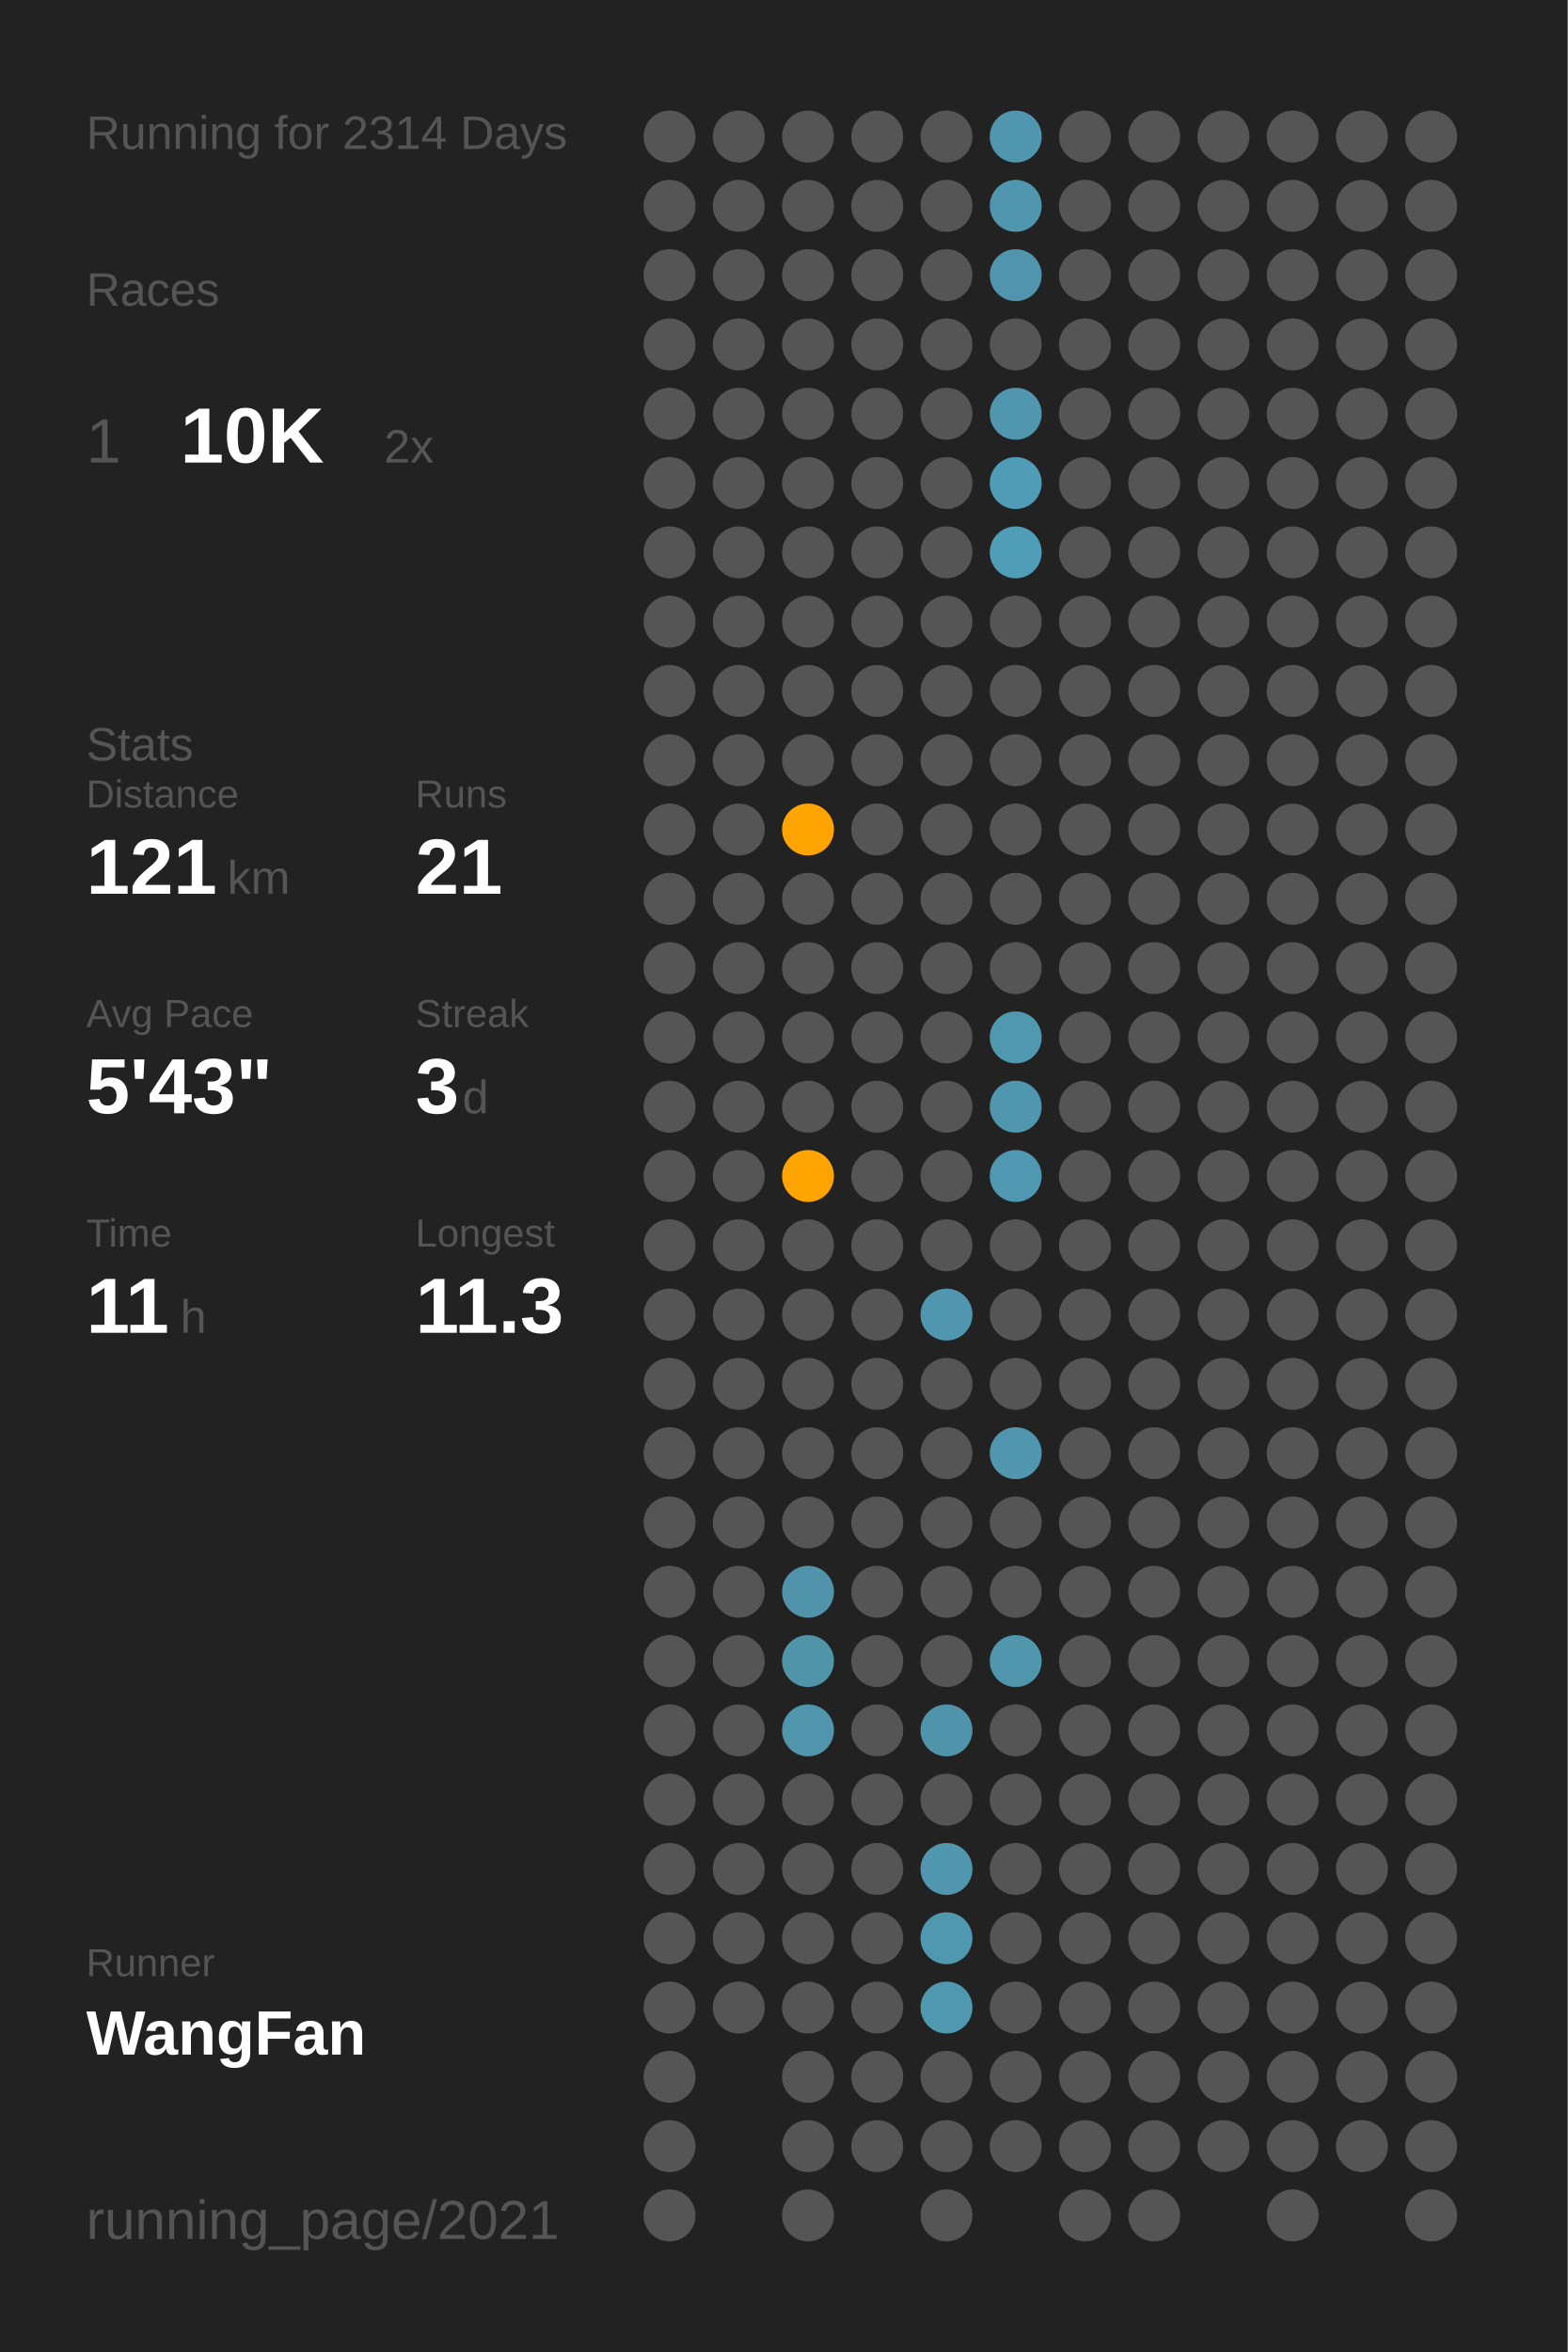
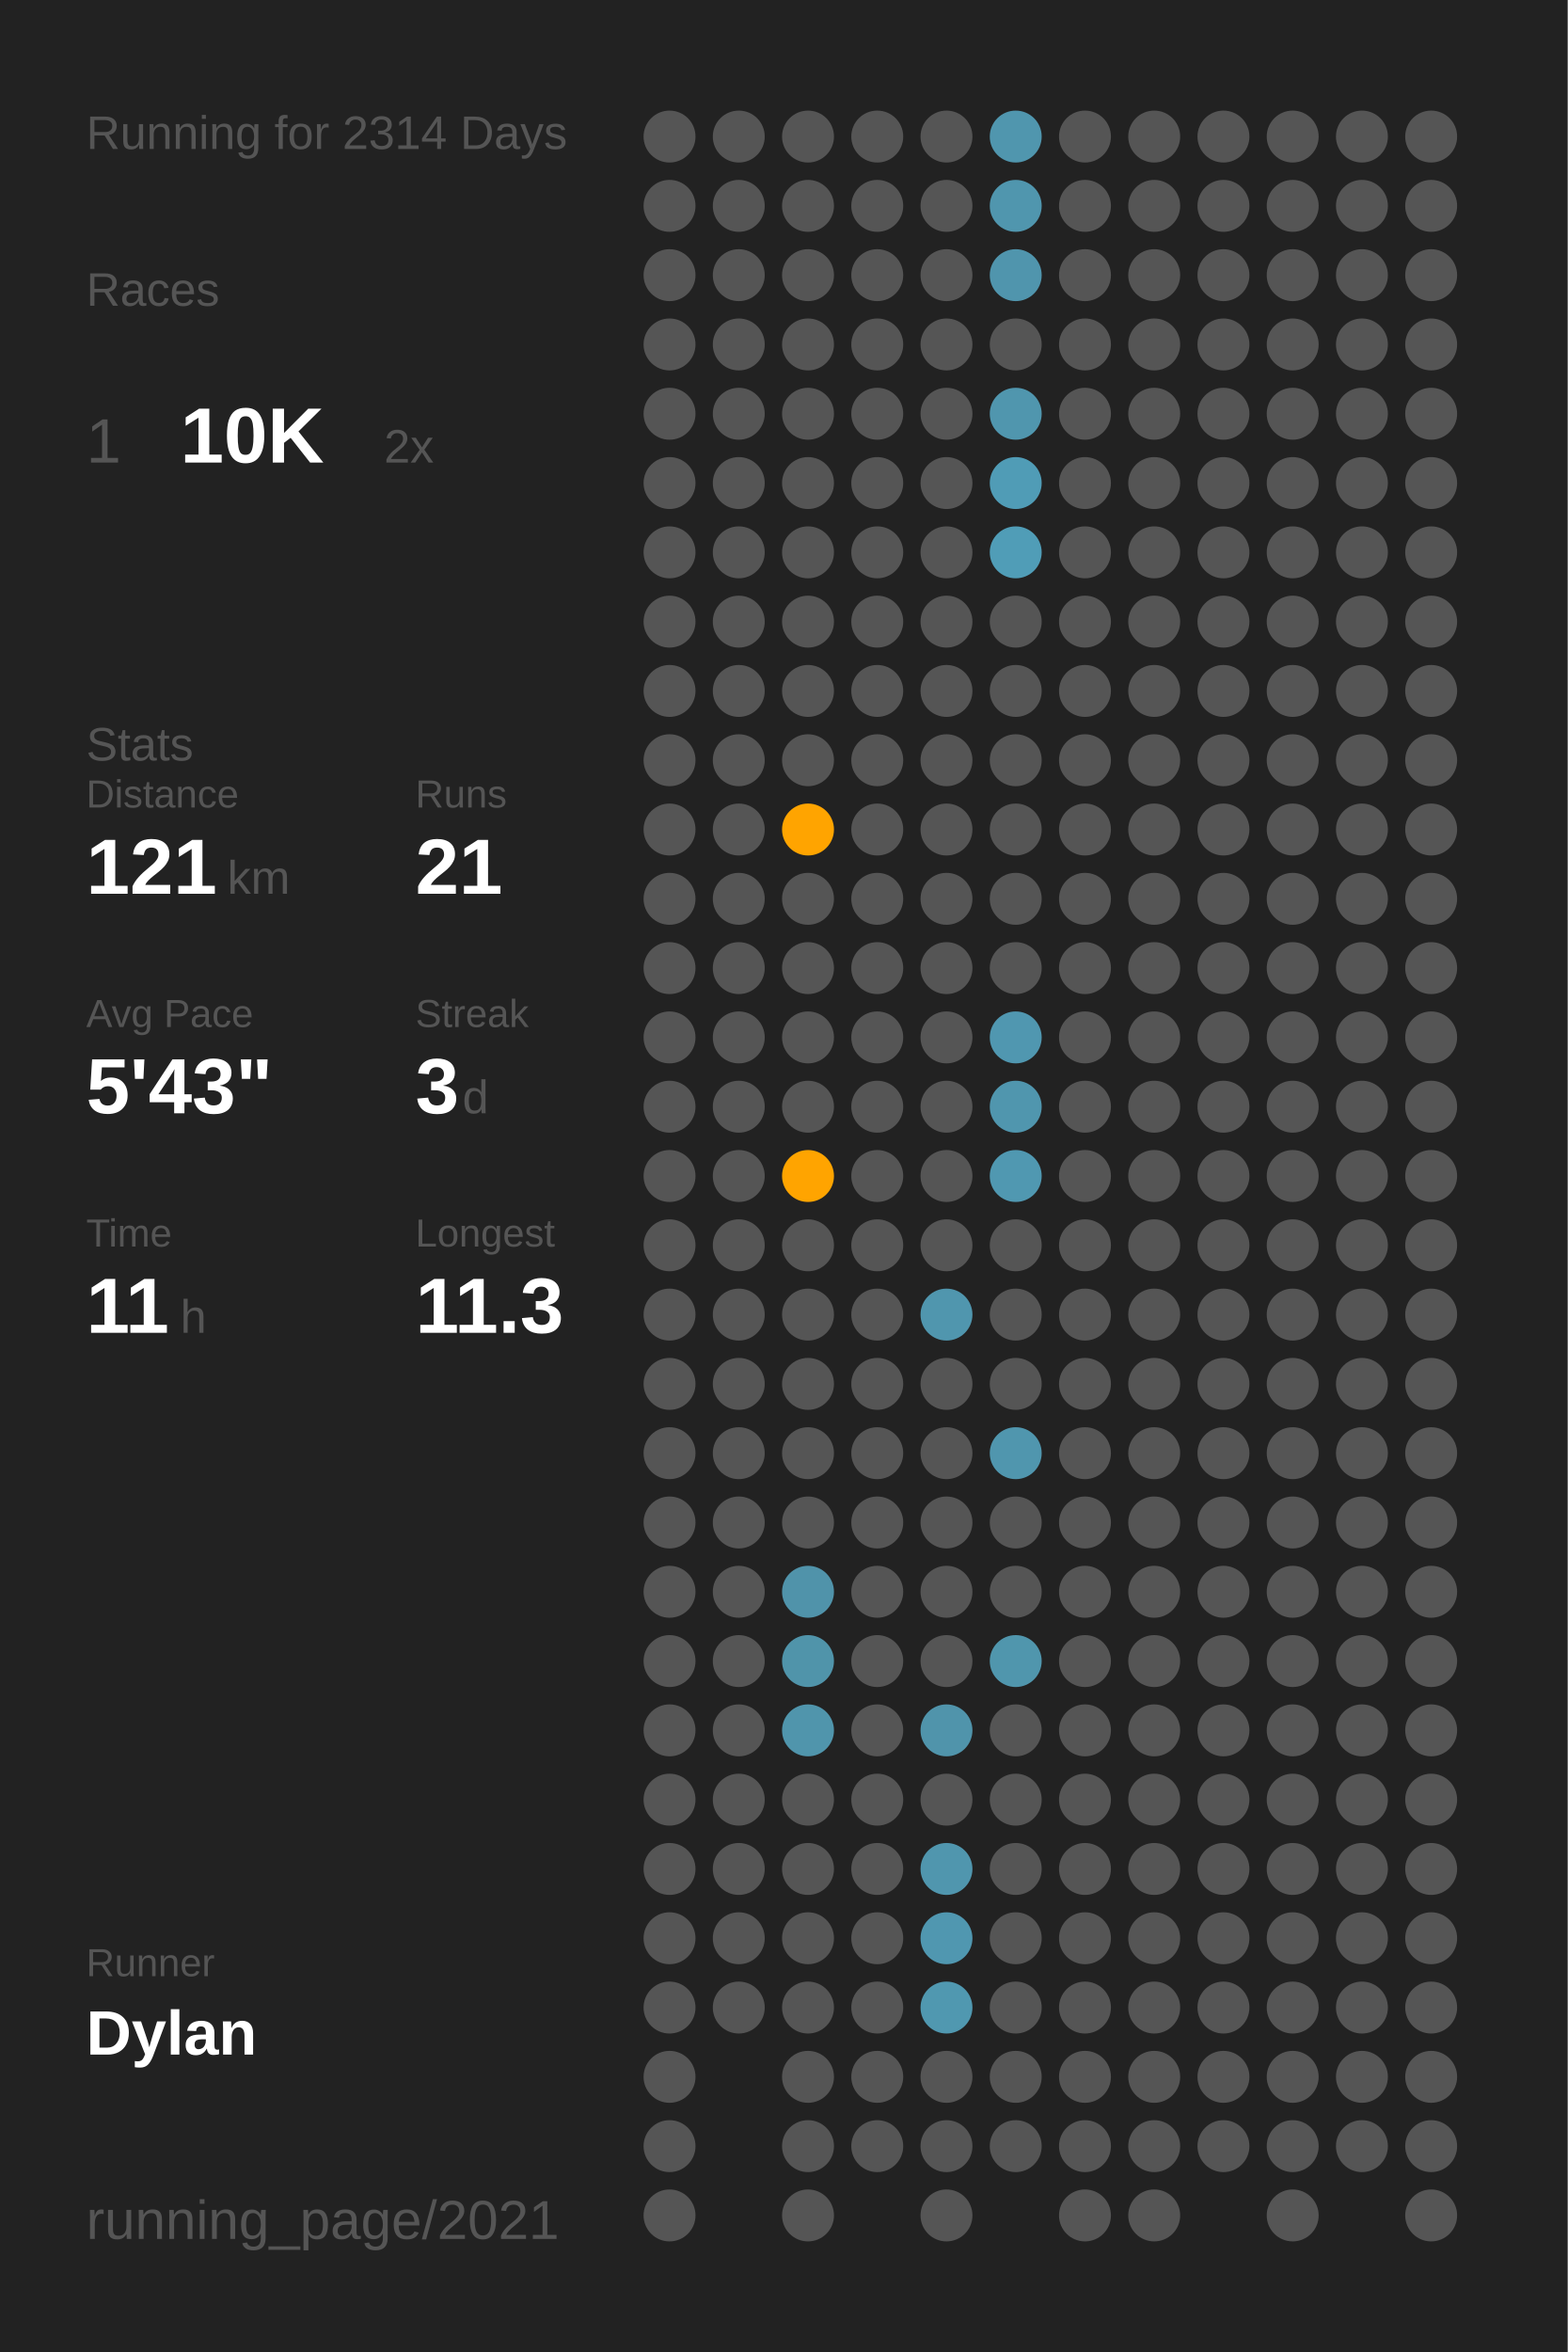
<svg xmlns="http://www.w3.org/2000/svg" baseProfile="full" height="300mm" version="1.1" viewBox="0,0,200,300" width="200mm">
  <defs />
  <rect fill="#222222" height="300" width="200" x="0" y="0" />
  <text fill="#555555" style="font-size:6px; font-family:Arial;" x="11" y="19">Running for 2314 Days</text>
  <text fill="#555555" style="font-size:6px; font-family:Arial;" x="11" y="39">Races</text>
  <text fill="#555555" style="font-size:8px; font-family:Arial;" x="11" y="59">1</text>
  <text fill="#FFFFFF" style="font-size:10px; font-family:Arial; font-weight:bold;" x="23" y="59">10K</text>
  <text fill="#555555" style="font-size:6px; font-family:Arial;" x="49" y="59">2x</text>
  <text fill="#555555" style="font-size:6px; font-family:Arial;" x="11" y="97">Stats</text>
  <text fill="#555555" style="font-size:5px; font-family:Arial;" x="11" y="103">Distance</text>
  <text fill="#FFFFFF" style="font-size:10px; font-family:Arial; font-weight:bold;" x="11" y="114">121</text>
  <text fill="#555555" style="font-size:6px; font-family:Arial;" x="29" y="114">km</text>
  <text fill="#555555" style="font-size:5px; font-family:Arial;" x="53" y="103">Runs</text>
  <text fill="#FFFFFF" style="font-size:10px; font-family:Arial; font-weight:bold;" x="53" y="114">21</text>
  <text fill="#555555" style="font-size:5px; font-family:Arial;" x="11" y="131">Avg Pace</text>
  <text fill="#FFFFFF" style="font-size:10px; font-family:Arial; font-weight:bold;" x="11" y="142">5'43"</text>
  <text fill="#555555" style="font-size:5px; font-family:Arial;" x="53" y="131">Streak</text>
  <text fill="#FFFFFF" style="font-size:10px; font-family:Arial; font-weight:bold;" x="53" y="142">3</text>
  <text fill="#555555" style="font-size:6px; font-family:Arial;" x="59" y="142">d</text>
  <text fill="#555555" style="font-size:5px; font-family:Arial;" x="11" y="159">Time</text>
  <text fill="#FFFFFF" style="font-size:10px; font-family:Arial; font-weight:bold;" x="11" y="170">11</text>
  <text fill="#555555" style="font-size:6px; font-family:Arial;" x="23" y="170">h</text>
  <text fill="#555555" style="font-size:5px; font-family:Arial;" x="53" y="159">Longest</text>
  <text fill="#FFFFFF" style="font-size:10px; font-family:Arial; font-weight:bold;" x="53" y="170">11.3</text>
  <text fill="#555555" style="font-size:5px; font-family:Arial;" x="11" y="252.065">Runner</text>
-   <text fill="#FFFFFF" style="font-size:8px; font-family:Arial; font-weight:bold;" x="11" y="262.065">WangFan</text>
+   <text fill="#FFFFFF" style="font-size:8px; font-family:Arial; font-weight:bold;" x="11" y="262.065">Dylan</text>
  <text fill="#555555" style="font-size:7px; font-family:Arial;" x="11" y="285.581">running_page/2021</text>
  <circle cx="85.417" cy="17.419" fill="#555555" r="3.312" />
  <circle cx="85.417" cy="26.258" fill="#555555" r="3.312" />
  <circle cx="85.417" cy="35.097" fill="#555555" r="3.312" />
  <circle cx="85.417" cy="43.935" fill="#555555" r="3.312" />
  <circle cx="85.417" cy="52.774" fill="#555555" r="3.312" />
  <circle cx="85.417" cy="61.613" fill="#555555" r="3.312" />
  <circle cx="85.417" cy="70.452" fill="#555555" r="3.312" />
  <circle cx="85.417" cy="79.29" fill="#555555" r="3.312" />
  <circle cx="85.417" cy="88.129" fill="#555555" r="3.312" />
  <circle cx="85.417" cy="96.968" fill="#555555" r="3.312" />
  <circle cx="85.417" cy="105.806" fill="#555555" r="3.312" />
  <circle cx="85.417" cy="114.645" fill="#555555" r="3.312" />
  <circle cx="85.417" cy="123.484" fill="#555555" r="3.312" />
  <circle cx="85.417" cy="132.323" fill="#555555" r="3.312" />
  <circle cx="85.417" cy="141.161" fill="#555555" r="3.312" />
  <circle cx="85.417" cy="150" fill="#555555" r="3.312" />
  <circle cx="85.417" cy="158.839" fill="#555555" r="3.312" />
  <circle cx="85.417" cy="167.677" fill="#555555" r="3.312" />
  <circle cx="85.417" cy="176.516" fill="#555555" r="3.312" />
  <circle cx="85.417" cy="185.355" fill="#555555" r="3.312" />
  <circle cx="85.417" cy="194.194" fill="#555555" r="3.312" />
  <circle cx="85.417" cy="203.032" fill="#555555" r="3.312" />
  <circle cx="85.417" cy="211.871" fill="#555555" r="3.312" />
  <circle cx="85.417" cy="220.71" fill="#555555" r="3.312" />
  <circle cx="85.417" cy="229.548" fill="#555555" r="3.312" />
  <circle cx="85.417" cy="238.387" fill="#555555" r="3.312" />
  <circle cx="85.417" cy="247.226" fill="#555555" r="3.312" />
  <circle cx="85.417" cy="256.065" fill="#555555" r="3.312" />
  <circle cx="85.417" cy="264.903" fill="#555555" r="3.312" />
  <circle cx="85.417" cy="273.742" fill="#555555" r="3.312" />
  <circle cx="85.417" cy="282.581" fill="#555555" r="3.312" />
  <circle cx="94.25" cy="17.419" fill="#555555" r="3.312" />
  <circle cx="94.25" cy="26.258" fill="#555555" r="3.312" />
  <circle cx="94.25" cy="35.097" fill="#555555" r="3.312" />
  <circle cx="94.25" cy="43.935" fill="#555555" r="3.312" />
  <circle cx="94.25" cy="52.774" fill="#555555" r="3.312" />
  <circle cx="94.25" cy="61.613" fill="#555555" r="3.312" />
  <circle cx="94.25" cy="70.452" fill="#555555" r="3.312" />
  <circle cx="94.25" cy="79.29" fill="#555555" r="3.312" />
  <circle cx="94.25" cy="88.129" fill="#555555" r="3.312" />
  <circle cx="94.25" cy="96.968" fill="#555555" r="3.312" />
  <circle cx="94.25" cy="105.806" fill="#555555" r="3.312" />
  <circle cx="94.25" cy="114.645" fill="#555555" r="3.312" />
  <circle cx="94.25" cy="123.484" fill="#555555" r="3.312" />
  <circle cx="94.25" cy="132.323" fill="#555555" r="3.312" />
  <circle cx="94.25" cy="141.161" fill="#555555" r="3.312" />
  <circle cx="94.25" cy="150" fill="#555555" r="3.312" />
  <circle cx="94.25" cy="158.839" fill="#555555" r="3.312" />
  <circle cx="94.25" cy="167.677" fill="#555555" r="3.312" />
  <circle cx="94.25" cy="176.516" fill="#555555" r="3.312" />
  <circle cx="94.25" cy="185.355" fill="#555555" r="3.312" />
  <circle cx="94.25" cy="194.194" fill="#555555" r="3.312" />
  <circle cx="94.25" cy="203.032" fill="#555555" r="3.312" />
  <circle cx="94.25" cy="211.871" fill="#555555" r="3.312" />
  <circle cx="94.25" cy="220.71" fill="#555555" r="3.312" />
  <circle cx="94.25" cy="229.548" fill="#555555" r="3.312" />
  <circle cx="94.25" cy="238.387" fill="#555555" r="3.312" />
  <circle cx="94.25" cy="247.226" fill="#555555" r="3.312" />
  <circle cx="94.25" cy="256.065" fill="#555555" r="3.312" />
  <circle cx="103.083" cy="17.419" fill="#555555" r="3.312" />
  <circle cx="103.083" cy="26.258" fill="#555555" r="3.312" />
  <circle cx="103.083" cy="35.097" fill="#555555" r="3.312" />
  <circle cx="103.083" cy="43.935" fill="#555555" r="3.312" />
  <circle cx="103.083" cy="52.774" fill="#555555" r="3.312" />
  <circle cx="103.083" cy="61.613" fill="#555555" r="3.312" />
  <circle cx="103.083" cy="70.452" fill="#555555" r="3.312" />
  <circle cx="103.083" cy="79.29" fill="#555555" r="3.312" />
  <circle cx="103.083" cy="88.129" fill="#555555" r="3.312" />
  <circle cx="103.083" cy="96.968" fill="#555555" r="3.312" />
  <circle cx="103.083" cy="105.806" fill="#ffa400" r="3.312" />
  <circle cx="103.083" cy="114.645" fill="#555555" r="3.312" />
  <circle cx="103.083" cy="123.484" fill="#555555" r="3.312" />
  <circle cx="103.083" cy="132.323" fill="#555555" r="3.312" />
  <circle cx="103.083" cy="141.161" fill="#555555" r="3.312" />
  <circle cx="103.083" cy="150" fill="#ffa400" r="3.312" />
  <circle cx="103.083" cy="158.839" fill="#555555" r="3.312" />
  <circle cx="103.083" cy="167.677" fill="#555555" r="3.312" />
  <circle cx="103.083" cy="176.516" fill="#555555" r="3.312" />
  <circle cx="103.083" cy="185.355" fill="#555555" r="3.312" />
  <circle cx="103.083" cy="194.194" fill="#555555" r="3.312" />
  <circle cx="103.083" cy="203.032" fill="#5093aa" r="3.312" />
  <circle cx="103.083" cy="211.871" fill="#5094aa" r="3.312" />
  <circle cx="103.083" cy="220.71" fill="#5095ac" r="3.312" />
  <circle cx="103.083" cy="229.548" fill="#555555" r="3.312" />
  <circle cx="103.083" cy="238.387" fill="#555555" r="3.312" />
  <circle cx="103.083" cy="247.226" fill="#555555" r="3.312" />
  <circle cx="103.083" cy="256.065" fill="#555555" r="3.312" />
  <circle cx="103.083" cy="264.903" fill="#555555" r="3.312" />
  <circle cx="103.083" cy="273.742" fill="#555555" r="3.312" />
  <circle cx="103.083" cy="282.581" fill="#555555" r="3.312" />
  <circle cx="111.917" cy="17.419" fill="#555555" r="3.312" />
  <circle cx="111.917" cy="26.258" fill="#555555" r="3.312" />
  <circle cx="111.917" cy="35.097" fill="#555555" r="3.312" />
  <circle cx="111.917" cy="43.935" fill="#555555" r="3.312" />
  <circle cx="111.917" cy="52.774" fill="#555555" r="3.312" />
  <circle cx="111.917" cy="61.613" fill="#555555" r="3.312" />
  <circle cx="111.917" cy="70.452" fill="#555555" r="3.312" />
  <circle cx="111.917" cy="79.29" fill="#555555" r="3.312" />
  <circle cx="111.917" cy="88.129" fill="#555555" r="3.312" />
  <circle cx="111.917" cy="96.968" fill="#555555" r="3.312" />
  <circle cx="111.917" cy="105.806" fill="#555555" r="3.312" />
  <circle cx="111.917" cy="114.645" fill="#555555" r="3.312" />
  <circle cx="111.917" cy="123.484" fill="#555555" r="3.312" />
  <circle cx="111.917" cy="132.323" fill="#555555" r="3.312" />
  <circle cx="111.917" cy="141.161" fill="#555555" r="3.312" />
  <circle cx="111.917" cy="150" fill="#555555" r="3.312" />
  <circle cx="111.917" cy="158.839" fill="#555555" r="3.312" />
  <circle cx="111.917" cy="167.677" fill="#555555" r="3.312" />
  <circle cx="111.917" cy="176.516" fill="#555555" r="3.312" />
  <circle cx="111.917" cy="185.355" fill="#555555" r="3.312" />
  <circle cx="111.917" cy="194.194" fill="#555555" r="3.312" />
  <circle cx="111.917" cy="203.032" fill="#555555" r="3.312" />
  <circle cx="111.917" cy="211.871" fill="#555555" r="3.312" />
  <circle cx="111.917" cy="220.71" fill="#555555" r="3.312" />
  <circle cx="111.917" cy="229.548" fill="#555555" r="3.312" />
  <circle cx="111.917" cy="238.387" fill="#555555" r="3.312" />
  <circle cx="111.917" cy="247.226" fill="#555555" r="3.312" />
  <circle cx="111.917" cy="256.065" fill="#555555" r="3.312" />
  <circle cx="111.917" cy="264.903" fill="#555555" r="3.312" />
  <circle cx="111.917" cy="273.742" fill="#555555" r="3.312" />
  <circle cx="120.75" cy="17.419" fill="#555555" r="3.312" />
  <circle cx="120.75" cy="26.258" fill="#555555" r="3.312" />
  <circle cx="120.75" cy="35.097" fill="#555555" r="3.312" />
  <circle cx="120.75" cy="43.935" fill="#555555" r="3.312" />
  <circle cx="120.75" cy="52.774" fill="#555555" r="3.312" />
  <circle cx="120.75" cy="61.613" fill="#555555" r="3.312" />
  <circle cx="120.75" cy="70.452" fill="#555555" r="3.312" />
  <circle cx="120.75" cy="79.29" fill="#555555" r="3.312" />
  <circle cx="120.75" cy="88.129" fill="#555555" r="3.312" />
  <circle cx="120.75" cy="96.968" fill="#555555" r="3.312" />
  <circle cx="120.75" cy="105.806" fill="#555555" r="3.312" />
  <circle cx="120.75" cy="114.645" fill="#555555" r="3.312" />
  <circle cx="120.75" cy="123.484" fill="#555555" r="3.312" />
  <circle cx="120.75" cy="132.323" fill="#555555" r="3.312" />
  <circle cx="120.75" cy="141.161" fill="#555555" r="3.312" />
  <circle cx="120.75" cy="150" fill="#555555" r="3.312" />
  <circle cx="120.75" cy="158.839" fill="#555555" r="3.312" />
  <circle cx="120.75" cy="167.677" fill="#5096ae" r="3.312" />
  <circle cx="120.75" cy="176.516" fill="#555555" r="3.312" />
  <circle cx="120.75" cy="185.355" fill="#555555" r="3.312" />
  <circle cx="120.75" cy="194.194" fill="#555555" r="3.312" />
  <circle cx="120.75" cy="203.032" fill="#555555" r="3.312" />
  <circle cx="120.75" cy="211.871" fill="#555555" r="3.312" />
  <circle cx="120.75" cy="220.71" fill="#5094ab" r="3.312" />
  <circle cx="120.75" cy="229.548" fill="#555555" r="3.312" />
  <circle cx="120.75" cy="238.387" fill="#5096ae" r="3.312" />
  <circle cx="120.75" cy="247.226" fill="#5097b0" r="3.312" />
  <circle cx="120.75" cy="256.065" fill="#5098b0" r="3.312" />
  <circle cx="120.75" cy="264.903" fill="#555555" r="3.312" />
  <circle cx="120.75" cy="273.742" fill="#555555" r="3.312" />
  <circle cx="120.75" cy="282.581" fill="#555555" r="3.312" />
  <circle cx="129.583" cy="17.419" fill="#5096ae" r="3.312" />
  <circle cx="129.583" cy="26.258" fill="#5096ae" r="3.312" />
  <circle cx="129.583" cy="35.097" fill="#5095ad" r="3.312" />
  <circle cx="129.583" cy="43.935" fill="#555555" r="3.312" />
  <circle cx="129.583" cy="52.774" fill="#5096ae" r="3.312" />
  <circle cx="129.583" cy="61.613" fill="#509cb6" r="3.312" />
  <circle cx="129.583" cy="70.452" fill="#509db7" r="3.312" />
  <circle cx="129.583" cy="79.29" fill="#555555" r="3.312" />
  <circle cx="129.583" cy="88.129" fill="#555555" r="3.312" />
  <circle cx="129.583" cy="96.968" fill="#555555" r="3.312" />
  <circle cx="129.583" cy="105.806" fill="#555555" r="3.312" />
  <circle cx="129.583" cy="114.645" fill="#555555" r="3.312" />
  <circle cx="129.583" cy="123.484" fill="#555555" r="3.312" />
  <circle cx="129.583" cy="132.323" fill="#5097b0" r="3.312" />
  <circle cx="129.583" cy="141.161" fill="#5096ae" r="3.312" />
  <circle cx="129.583" cy="150" fill="#5098b1" r="3.312" />
  <circle cx="129.583" cy="158.839" fill="#555555" r="3.312" />
  <circle cx="129.583" cy="167.677" fill="#555555" r="3.312" />
  <circle cx="129.583" cy="176.516" fill="#555555" r="3.312" />
  <circle cx="129.583" cy="185.355" fill="#5096ae" r="3.312" />
  <circle cx="129.583" cy="194.194" fill="#555555" r="3.312" />
  <circle cx="129.583" cy="203.032" fill="#555555" r="3.312" />
  <circle cx="129.583" cy="211.871" fill="#5096ad" r="3.312" />
  <circle cx="129.583" cy="220.71" fill="#555555" r="3.312" />
  <circle cx="129.583" cy="229.548" fill="#555555" r="3.312" />
  <circle cx="129.583" cy="238.387" fill="#555555" r="3.312" />
  <circle cx="129.583" cy="247.226" fill="#555555" r="3.312" />
  <circle cx="129.583" cy="256.065" fill="#555555" r="3.312" />
  <circle cx="129.583" cy="264.903" fill="#555555" r="3.312" />
  <circle cx="129.583" cy="273.742" fill="#555555" r="3.312" />
  <circle cx="138.417" cy="17.419" fill="#555555" r="3.312" />
  <circle cx="138.417" cy="26.258" fill="#555555" r="3.312" />
  <circle cx="138.417" cy="35.097" fill="#555555" r="3.312" />
  <circle cx="138.417" cy="43.935" fill="#555555" r="3.312" />
  <circle cx="138.417" cy="52.774" fill="#555555" r="3.312" />
  <circle cx="138.417" cy="61.613" fill="#555555" r="3.312" />
  <circle cx="138.417" cy="70.452" fill="#555555" r="3.312" />
  <circle cx="138.417" cy="79.29" fill="#555555" r="3.312" />
  <circle cx="138.417" cy="88.129" fill="#555555" r="3.312" />
  <circle cx="138.417" cy="96.968" fill="#555555" r="3.312" />
  <circle cx="138.417" cy="105.806" fill="#555555" r="3.312" />
  <circle cx="138.417" cy="114.645" fill="#555555" r="3.312" />
  <circle cx="138.417" cy="123.484" fill="#555555" r="3.312" />
  <circle cx="138.417" cy="132.323" fill="#555555" r="3.312" />
  <circle cx="138.417" cy="141.161" fill="#555555" r="3.312" />
  <circle cx="138.417" cy="150" fill="#555555" r="3.312" />
  <circle cx="138.417" cy="158.839" fill="#555555" r="3.312" />
  <circle cx="138.417" cy="167.677" fill="#555555" r="3.312" />
  <circle cx="138.417" cy="176.516" fill="#555555" r="3.312" />
  <circle cx="138.417" cy="185.355" fill="#555555" r="3.312" />
  <circle cx="138.417" cy="194.194" fill="#555555" r="3.312" />
  <circle cx="138.417" cy="203.032" fill="#555555" r="3.312" />
  <circle cx="138.417" cy="211.871" fill="#555555" r="3.312" />
  <circle cx="138.417" cy="220.71" fill="#555555" r="3.312" />
  <circle cx="138.417" cy="229.548" fill="#555555" r="3.312" />
  <circle cx="138.417" cy="238.387" fill="#555555" r="3.312" />
  <circle cx="138.417" cy="247.226" fill="#555555" r="3.312" />
  <circle cx="138.417" cy="256.065" fill="#555555" r="3.312" />
  <circle cx="138.417" cy="264.903" fill="#555555" r="3.312" />
  <circle cx="138.417" cy="273.742" fill="#555555" r="3.312" />
  <circle cx="138.417" cy="282.581" fill="#555555" r="3.312" />
  <circle cx="147.25" cy="17.419" fill="#555555" r="3.312" />
  <circle cx="147.25" cy="26.258" fill="#555555" r="3.312" />
  <circle cx="147.25" cy="35.097" fill="#555555" r="3.312" />
  <circle cx="147.25" cy="43.935" fill="#555555" r="3.312" />
  <circle cx="147.25" cy="52.774" fill="#555555" r="3.312" />
  <circle cx="147.25" cy="61.613" fill="#555555" r="3.312" />
  <circle cx="147.25" cy="70.452" fill="#555555" r="3.312" />
  <circle cx="147.25" cy="79.29" fill="#555555" r="3.312" />
  <circle cx="147.25" cy="88.129" fill="#555555" r="3.312" />
  <circle cx="147.25" cy="96.968" fill="#555555" r="3.312" />
  <circle cx="147.25" cy="105.806" fill="#555555" r="3.312" />
  <circle cx="147.25" cy="114.645" fill="#555555" r="3.312" />
  <circle cx="147.25" cy="123.484" fill="#555555" r="3.312" />
  <circle cx="147.25" cy="132.323" fill="#555555" r="3.312" />
  <circle cx="147.25" cy="141.161" fill="#555555" r="3.312" />
  <circle cx="147.25" cy="150" fill="#555555" r="3.312" />
  <circle cx="147.25" cy="158.839" fill="#555555" r="3.312" />
  <circle cx="147.25" cy="167.677" fill="#555555" r="3.312" />
  <circle cx="147.25" cy="176.516" fill="#555555" r="3.312" />
  <circle cx="147.25" cy="185.355" fill="#555555" r="3.312" />
  <circle cx="147.25" cy="194.194" fill="#555555" r="3.312" />
  <circle cx="147.25" cy="203.032" fill="#555555" r="3.312" />
  <circle cx="147.25" cy="211.871" fill="#555555" r="3.312" />
  <circle cx="147.25" cy="220.71" fill="#555555" r="3.312" />
  <circle cx="147.25" cy="229.548" fill="#555555" r="3.312" />
  <circle cx="147.25" cy="238.387" fill="#555555" r="3.312" />
  <circle cx="147.25" cy="247.226" fill="#555555" r="3.312" />
  <circle cx="147.25" cy="256.065" fill="#555555" r="3.312" />
  <circle cx="147.25" cy="264.903" fill="#555555" r="3.312" />
  <circle cx="147.25" cy="273.742" fill="#555555" r="3.312" />
  <circle cx="147.25" cy="282.581" fill="#555555" r="3.312" />
  <circle cx="156.083" cy="17.419" fill="#555555" r="3.312" />
  <circle cx="156.083" cy="26.258" fill="#555555" r="3.312" />
  <circle cx="156.083" cy="35.097" fill="#555555" r="3.312" />
  <circle cx="156.083" cy="43.935" fill="#555555" r="3.312" />
  <circle cx="156.083" cy="52.774" fill="#555555" r="3.312" />
  <circle cx="156.083" cy="61.613" fill="#555555" r="3.312" />
  <circle cx="156.083" cy="70.452" fill="#555555" r="3.312" />
  <circle cx="156.083" cy="79.29" fill="#555555" r="3.312" />
  <circle cx="156.083" cy="88.129" fill="#555555" r="3.312" />
  <circle cx="156.083" cy="96.968" fill="#555555" r="3.312" />
  <circle cx="156.083" cy="105.806" fill="#555555" r="3.312" />
  <circle cx="156.083" cy="114.645" fill="#555555" r="3.312" />
  <circle cx="156.083" cy="123.484" fill="#555555" r="3.312" />
  <circle cx="156.083" cy="132.323" fill="#555555" r="3.312" />
  <circle cx="156.083" cy="141.161" fill="#555555" r="3.312" />
  <circle cx="156.083" cy="150" fill="#555555" r="3.312" />
  <circle cx="156.083" cy="158.839" fill="#555555" r="3.312" />
  <circle cx="156.083" cy="167.677" fill="#555555" r="3.312" />
  <circle cx="156.083" cy="176.516" fill="#555555" r="3.312" />
  <circle cx="156.083" cy="185.355" fill="#555555" r="3.312" />
  <circle cx="156.083" cy="194.194" fill="#555555" r="3.312" />
  <circle cx="156.083" cy="203.032" fill="#555555" r="3.312" />
  <circle cx="156.083" cy="211.871" fill="#555555" r="3.312" />
  <circle cx="156.083" cy="220.71" fill="#555555" r="3.312" />
  <circle cx="156.083" cy="229.548" fill="#555555" r="3.312" />
  <circle cx="156.083" cy="238.387" fill="#555555" r="3.312" />
  <circle cx="156.083" cy="247.226" fill="#555555" r="3.312" />
  <circle cx="156.083" cy="256.065" fill="#555555" r="3.312" />
  <circle cx="156.083" cy="264.903" fill="#555555" r="3.312" />
  <circle cx="156.083" cy="273.742" fill="#555555" r="3.312" />
  <circle cx="164.917" cy="17.419" fill="#555555" r="3.312" />
  <circle cx="164.917" cy="26.258" fill="#555555" r="3.312" />
  <circle cx="164.917" cy="35.097" fill="#555555" r="3.312" />
  <circle cx="164.917" cy="43.935" fill="#555555" r="3.312" />
  <circle cx="164.917" cy="52.774" fill="#555555" r="3.312" />
  <circle cx="164.917" cy="61.613" fill="#555555" r="3.312" />
  <circle cx="164.917" cy="70.452" fill="#555555" r="3.312" />
  <circle cx="164.917" cy="79.29" fill="#555555" r="3.312" />
  <circle cx="164.917" cy="88.129" fill="#555555" r="3.312" />
  <circle cx="164.917" cy="96.968" fill="#555555" r="3.312" />
  <circle cx="164.917" cy="105.806" fill="#555555" r="3.312" />
  <circle cx="164.917" cy="114.645" fill="#555555" r="3.312" />
  <circle cx="164.917" cy="123.484" fill="#555555" r="3.312" />
  <circle cx="164.917" cy="132.323" fill="#555555" r="3.312" />
  <circle cx="164.917" cy="141.161" fill="#555555" r="3.312" />
  <circle cx="164.917" cy="150" fill="#555555" r="3.312" />
  <circle cx="164.917" cy="158.839" fill="#555555" r="3.312" />
  <circle cx="164.917" cy="167.677" fill="#555555" r="3.312" />
  <circle cx="164.917" cy="176.516" fill="#555555" r="3.312" />
  <circle cx="164.917" cy="185.355" fill="#555555" r="3.312" />
  <circle cx="164.917" cy="194.194" fill="#555555" r="3.312" />
  <circle cx="164.917" cy="203.032" fill="#555555" r="3.312" />
  <circle cx="164.917" cy="211.871" fill="#555555" r="3.312" />
  <circle cx="164.917" cy="220.71" fill="#555555" r="3.312" />
  <circle cx="164.917" cy="229.548" fill="#555555" r="3.312" />
  <circle cx="164.917" cy="238.387" fill="#555555" r="3.312" />
  <circle cx="164.917" cy="247.226" fill="#555555" r="3.312" />
  <circle cx="164.917" cy="256.065" fill="#555555" r="3.312" />
  <circle cx="164.917" cy="264.903" fill="#555555" r="3.312" />
  <circle cx="164.917" cy="273.742" fill="#555555" r="3.312" />
  <circle cx="164.917" cy="282.581" fill="#555555" r="3.312" />
  <circle cx="173.75" cy="17.419" fill="#555555" r="3.312" />
  <circle cx="173.75" cy="26.258" fill="#555555" r="3.312" />
  <circle cx="173.75" cy="35.097" fill="#555555" r="3.312" />
  <circle cx="173.75" cy="43.935" fill="#555555" r="3.312" />
  <circle cx="173.75" cy="52.774" fill="#555555" r="3.312" />
  <circle cx="173.75" cy="61.613" fill="#555555" r="3.312" />
  <circle cx="173.75" cy="70.452" fill="#555555" r="3.312" />
  <circle cx="173.75" cy="79.29" fill="#555555" r="3.312" />
  <circle cx="173.75" cy="88.129" fill="#555555" r="3.312" />
  <circle cx="173.75" cy="96.968" fill="#555555" r="3.312" />
  <circle cx="173.75" cy="105.806" fill="#555555" r="3.312" />
  <circle cx="173.75" cy="114.645" fill="#555555" r="3.312" />
  <circle cx="173.75" cy="123.484" fill="#555555" r="3.312" />
  <circle cx="173.75" cy="132.323" fill="#555555" r="3.312" />
  <circle cx="173.75" cy="141.161" fill="#555555" r="3.312" />
  <circle cx="173.75" cy="150" fill="#555555" r="3.312" />
  <circle cx="173.75" cy="158.839" fill="#555555" r="3.312" />
  <circle cx="173.75" cy="167.677" fill="#555555" r="3.312" />
  <circle cx="173.75" cy="176.516" fill="#555555" r="3.312" />
  <circle cx="173.75" cy="185.355" fill="#555555" r="3.312" />
  <circle cx="173.75" cy="194.194" fill="#555555" r="3.312" />
  <circle cx="173.75" cy="203.032" fill="#555555" r="3.312" />
  <circle cx="173.75" cy="211.871" fill="#555555" r="3.312" />
  <circle cx="173.75" cy="220.71" fill="#555555" r="3.312" />
  <circle cx="173.75" cy="229.548" fill="#555555" r="3.312" />
  <circle cx="173.75" cy="238.387" fill="#555555" r="3.312" />
  <circle cx="173.75" cy="247.226" fill="#555555" r="3.312" />
  <circle cx="173.75" cy="256.065" fill="#555555" r="3.312" />
  <circle cx="173.75" cy="264.903" fill="#555555" r="3.312" />
  <circle cx="173.75" cy="273.742" fill="#555555" r="3.312" />
  <circle cx="182.583" cy="17.419" fill="#555555" r="3.312" />
  <circle cx="182.583" cy="26.258" fill="#555555" r="3.312" />
  <circle cx="182.583" cy="35.097" fill="#555555" r="3.312" />
  <circle cx="182.583" cy="43.935" fill="#555555" r="3.312" />
  <circle cx="182.583" cy="52.774" fill="#555555" r="3.312" />
  <circle cx="182.583" cy="61.613" fill="#555555" r="3.312" />
  <circle cx="182.583" cy="70.452" fill="#555555" r="3.312" />
  <circle cx="182.583" cy="79.29" fill="#555555" r="3.312" />
  <circle cx="182.583" cy="88.129" fill="#555555" r="3.312" />
  <circle cx="182.583" cy="96.968" fill="#555555" r="3.312" />
  <circle cx="182.583" cy="105.806" fill="#555555" r="3.312" />
  <circle cx="182.583" cy="114.645" fill="#555555" r="3.312" />
  <circle cx="182.583" cy="123.484" fill="#555555" r="3.312" />
  <circle cx="182.583" cy="132.323" fill="#555555" r="3.312" />
  <circle cx="182.583" cy="141.161" fill="#555555" r="3.312" />
  <circle cx="182.583" cy="150" fill="#555555" r="3.312" />
  <circle cx="182.583" cy="158.839" fill="#555555" r="3.312" />
  <circle cx="182.583" cy="167.677" fill="#555555" r="3.312" />
  <circle cx="182.583" cy="176.516" fill="#555555" r="3.312" />
  <circle cx="182.583" cy="185.355" fill="#555555" r="3.312" />
  <circle cx="182.583" cy="194.194" fill="#555555" r="3.312" />
  <circle cx="182.583" cy="203.032" fill="#555555" r="3.312" />
  <circle cx="182.583" cy="211.871" fill="#555555" r="3.312" />
  <circle cx="182.583" cy="220.71" fill="#555555" r="3.312" />
  <circle cx="182.583" cy="229.548" fill="#555555" r="3.312" />
  <circle cx="182.583" cy="238.387" fill="#555555" r="3.312" />
  <circle cx="182.583" cy="247.226" fill="#555555" r="3.312" />
  <circle cx="182.583" cy="256.065" fill="#555555" r="3.312" />
  <circle cx="182.583" cy="264.903" fill="#555555" r="3.312" />
  <circle cx="182.583" cy="273.742" fill="#555555" r="3.312" />
  <circle cx="182.583" cy="282.581" fill="#555555" r="3.312" />
</svg>
